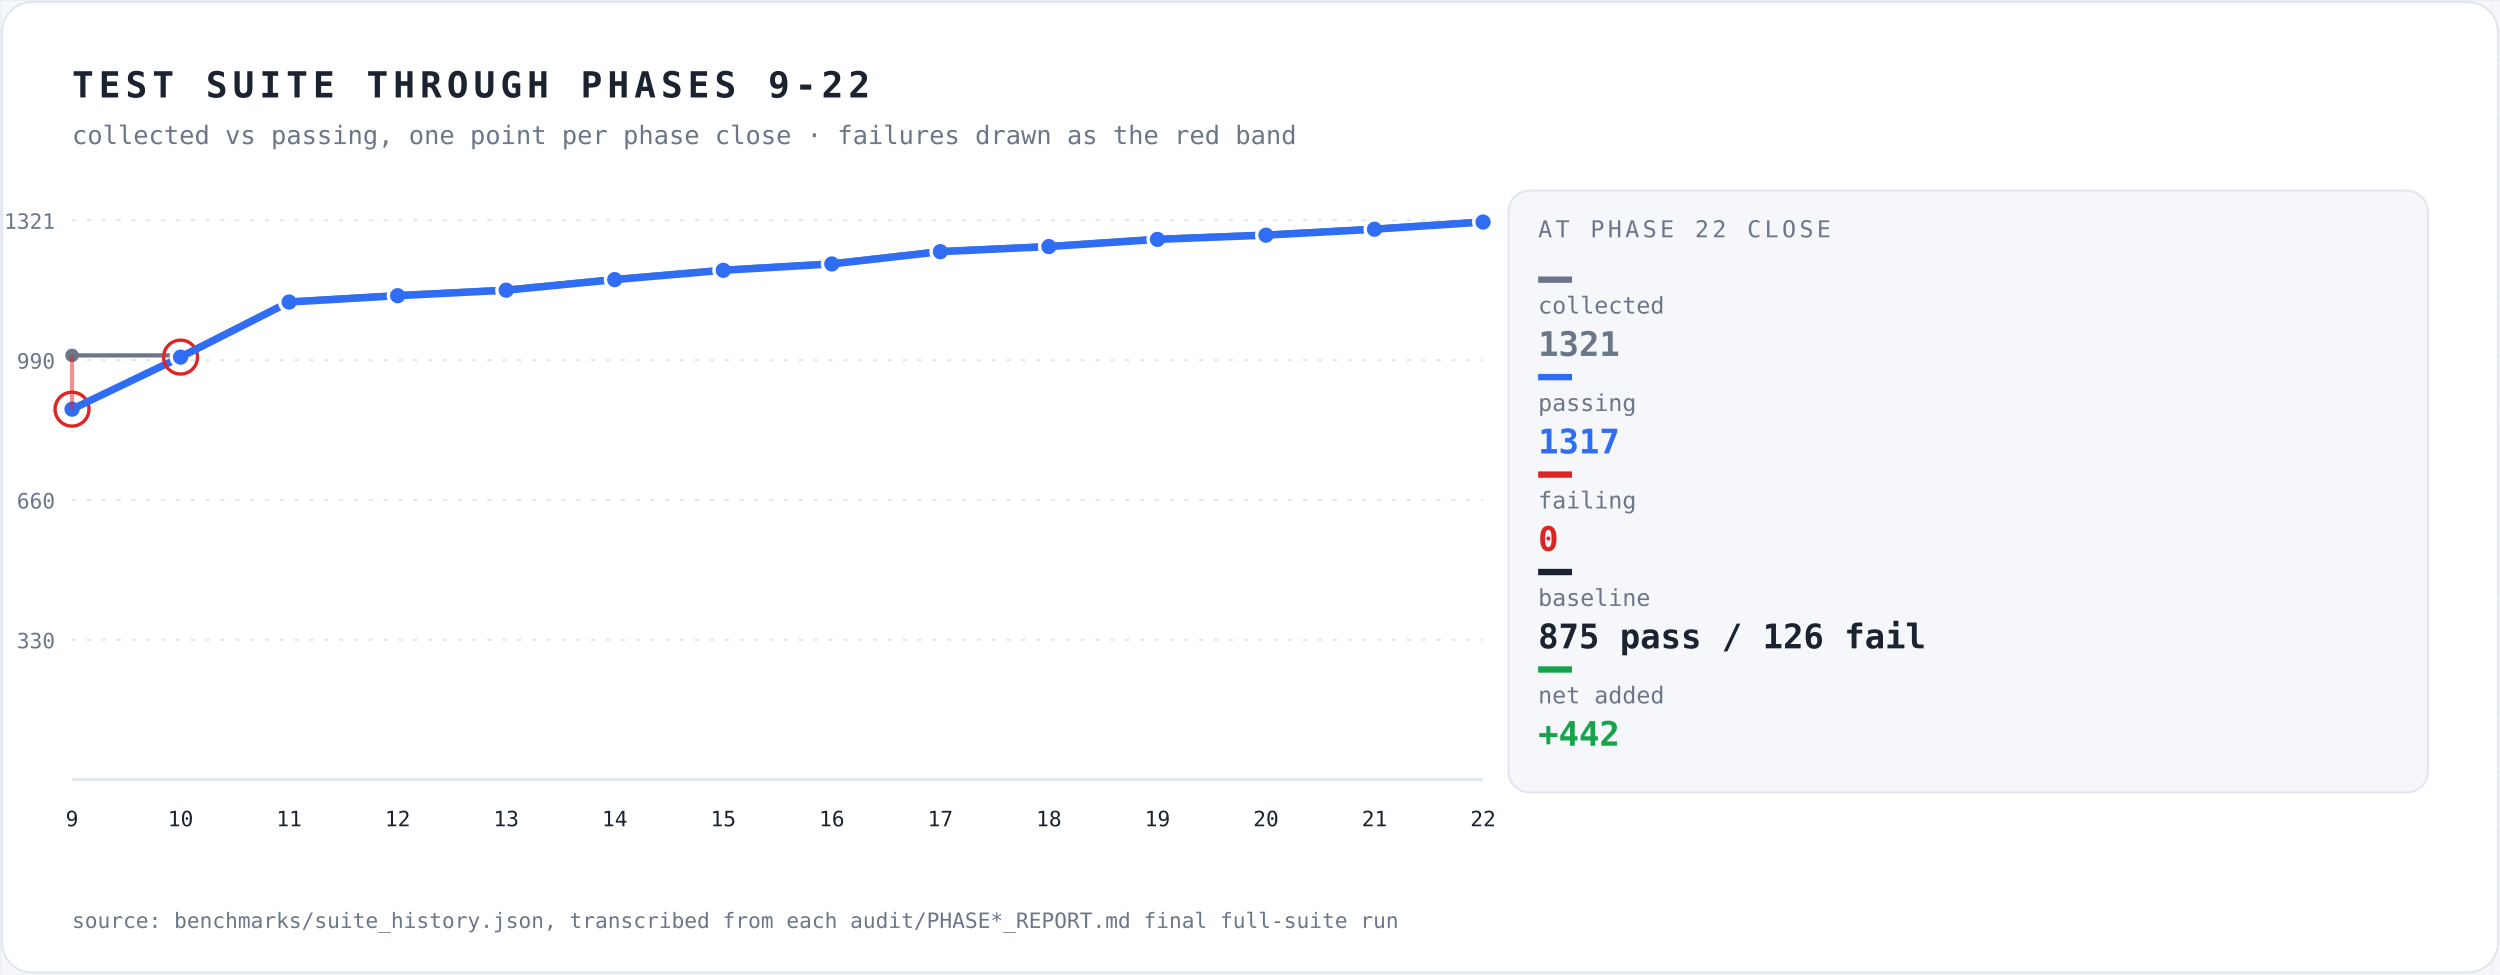
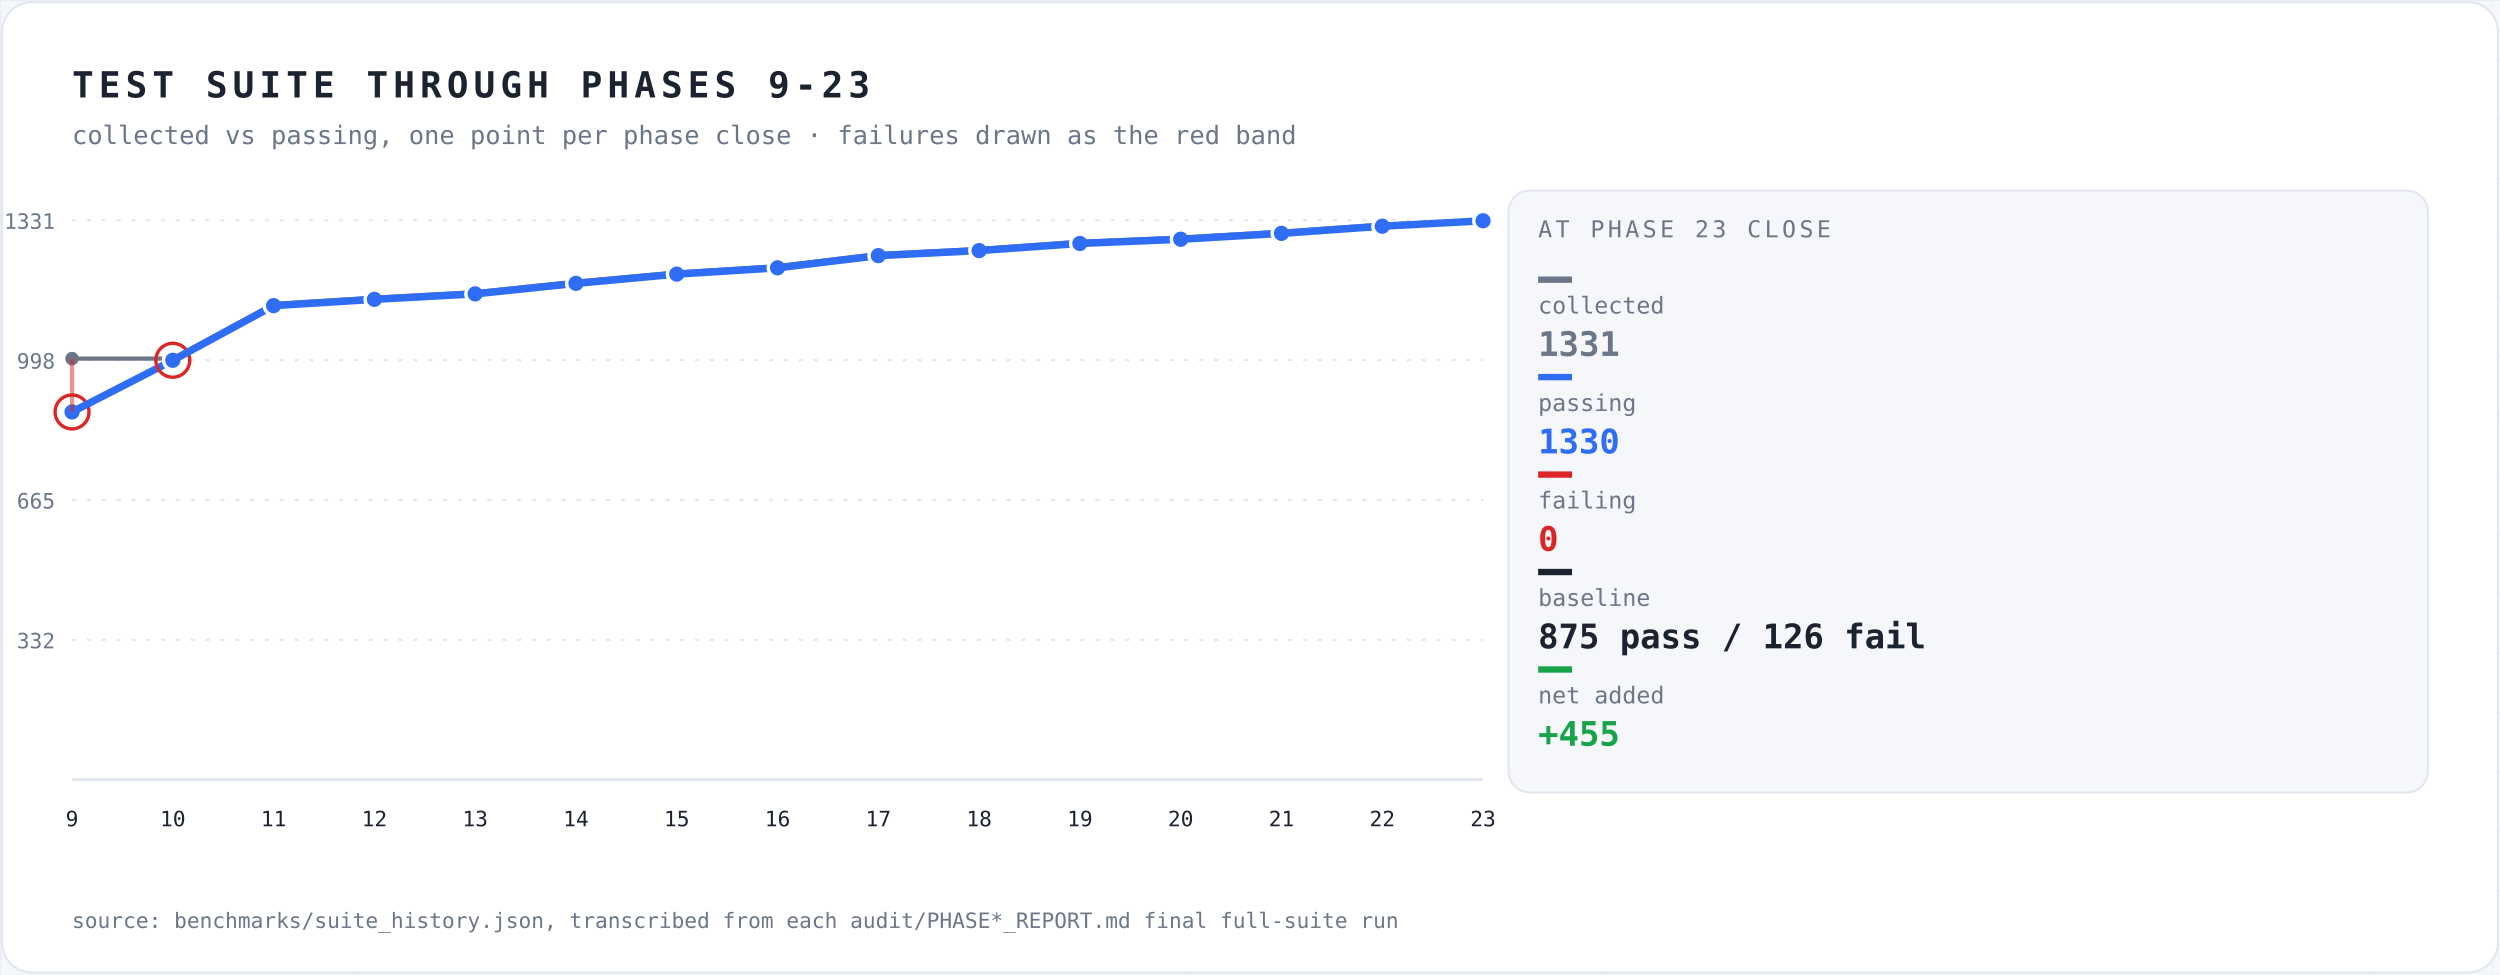
- <svg xmlns="http://www.w3.org/2000/svg" width="1180" height="460" viewBox="0 0 1180 460" role="img" aria-label="TEST SUITE THROUGH PHASES 9-22: collected vs passing, one point per phase close · failures drawn as the red band">
+ <svg xmlns="http://www.w3.org/2000/svg" width="1180" height="460" viewBox="0 0 1180 460" role="img" aria-label="TEST SUITE THROUGH PHASES 9-23: collected vs passing, one point per phase close · failures drawn as the red band">
  <defs>
    <pattern id="grid" width="28" height="28" patternUnits="userSpaceOnUse">
      <path d="M28 0H0v28" fill="none" stroke="#e2e7ef" stroke-width="1" />
    </pattern>
  </defs>
  <rect width="100%" height="100%" fill="#f5f7fa" />
  <rect width="100%" height="100%" fill="url(#grid)" opacity=".55" />
  <rect x="1" y="1" width="1178" height="458" rx="14" fill="#ffffff" stroke="#e2e7ef" />
-   <text x="34" y="46" font-family="ui-monospace, 'SF Mono', Menlo, Consolas, monospace" font-size="17" font-weight="700" letter-spacing="2.4" fill="#1b2230">TEST SUITE THROUGH PHASES 9-22</text>
+   <text x="34" y="46" font-family="ui-monospace, 'SF Mono', Menlo, Consolas, monospace" font-size="17" font-weight="700" letter-spacing="2.4" fill="#1b2230">TEST SUITE THROUGH PHASES 9-23</text>
  <text x="34" y="68" font-family="ui-monospace, 'SF Mono', Menlo, Consolas, monospace" font-size="12" fill="#6b7688">collected vs passing, one point per phase close · failures drawn as the red band</text>
  <line x1="34" y1="368" x2="700" y2="368" stroke="#e2e7ef" stroke-width="1.5" />
  <line x1="34" y1="302.0" x2="700" y2="302.0" stroke="#e2e7ef" stroke-dasharray="2 5" />
-   <text x="26" y="306.0" text-anchor="end" font-family="ui-monospace, 'SF Mono', Menlo, Consolas, monospace" font-size="10" fill="#6b7688">330</text>
+   <text x="26" y="306.0" text-anchor="end" font-family="ui-monospace, 'SF Mono', Menlo, Consolas, monospace" font-size="10" fill="#6b7688">332</text>
  <line x1="34" y1="236.0" x2="700" y2="236.0" stroke="#e2e7ef" stroke-dasharray="2 5" />
-   <text x="26" y="240.0" text-anchor="end" font-family="ui-monospace, 'SF Mono', Menlo, Consolas, monospace" font-size="10" fill="#6b7688">660</text>
+   <text x="26" y="240.0" text-anchor="end" font-family="ui-monospace, 'SF Mono', Menlo, Consolas, monospace" font-size="10" fill="#6b7688">665</text>
  <line x1="34" y1="170.0" x2="700" y2="170.0" stroke="#e2e7ef" stroke-dasharray="2 5" />
-   <text x="26" y="174.0" text-anchor="end" font-family="ui-monospace, 'SF Mono', Menlo, Consolas, monospace" font-size="10" fill="#6b7688">990</text>
+   <text x="26" y="174.0" text-anchor="end" font-family="ui-monospace, 'SF Mono', Menlo, Consolas, monospace" font-size="10" fill="#6b7688">998</text>
  <line x1="34" y1="104.0" x2="700" y2="104.0" stroke="#e2e7ef" stroke-dasharray="2 5" />
-   <text x="26" y="108.0" text-anchor="end" font-family="ui-monospace, 'SF Mono', Menlo, Consolas, monospace" font-size="10" fill="#6b7688">1321</text>
-   <circle cx="34.0" cy="167.752" r="3.2" fill="#6b7688" />
-   <circle cx="34.0" cy="193.132" r="4.4" fill="#2f6df6" stroke="#ffffff" stroke-width="1.6" />
-   <circle cx="34.0" cy="193.132" r="8" fill="none" stroke="#dc2626" stroke-width="1.6" />
+   <text x="26" y="108.0" text-anchor="end" font-family="ui-monospace, 'SF Mono', Menlo, Consolas, monospace" font-size="10" fill="#6b7688">1331</text>
+   <circle cx="34.0" cy="169.256" r="3.2" fill="#6b7688" />
+   <circle cx="34.0" cy="194.446" r="4.4" fill="#2f6df6" stroke="#ffffff" stroke-width="1.6" />
+   <circle cx="34.0" cy="194.446" r="8" fill="none" stroke="#dc2626" stroke-width="1.6" />
  <text x="34.0" y="390" text-anchor="middle" font-family="ui-monospace, 'SF Mono', Menlo, Consolas, monospace" font-size="10" fill="#1b2230">9</text>
-   <line x1="34" y1="167.752" x2="85.231" y2="167.752" stroke="#6b7688" stroke-width="2" />
-   <line x1="34" y1="193.132" x2="85.231" y2="168.551" stroke="#2f6df6" stroke-width="3.5" />
-   <line x1="34" y1="167.752" x2="34" y2="193.132" stroke="#dc2626" stroke-width="2" opacity=".5" />
-   <circle cx="85.231" cy="167.752" r="3.2" fill="#6b7688" />
-   <circle cx="85.231" cy="168.551" r="4.4" fill="#2f6df6" stroke="#ffffff" stroke-width="1.6" />
-   <circle cx="85.231" cy="168.551" r="8" fill="none" stroke="#dc2626" stroke-width="1.6" />
-   <text x="85.231" y="390" text-anchor="middle" font-family="ui-monospace, 'SF Mono', Menlo, Consolas, monospace" font-size="10" fill="#1b2230">10</text>
-   <line x1="85.231" y1="167.752" x2="136.462" y2="141.771" stroke="#6b7688" stroke-width="2" />
-   <line x1="85.231" y1="168.551" x2="136.462" y2="142.571" stroke="#2f6df6" stroke-width="3.5" />
-   <circle cx="136.462" cy="141.771" r="3.2" fill="#6b7688" />
-   <circle cx="136.462" cy="142.571" r="4.4" fill="#2f6df6" stroke="#ffffff" stroke-width="1.6" />
-   <text x="136.462" y="390" text-anchor="middle" font-family="ui-monospace, 'SF Mono', Menlo, Consolas, monospace" font-size="10" fill="#1b2230">11</text>
-   <line x1="136.462" y1="141.771" x2="187.692" y2="138.774" stroke="#6b7688" stroke-width="2" />
-   <line x1="136.462" y1="142.571" x2="187.692" y2="139.573" stroke="#2f6df6" stroke-width="3.5" />
-   <circle cx="187.692" cy="138.774" r="3.2" fill="#6b7688" />
-   <circle cx="187.692" cy="139.573" r="4.4" fill="#2f6df6" stroke="#ffffff" stroke-width="1.6" />
-   <text x="187.692" y="390" text-anchor="middle" font-family="ui-monospace, 'SF Mono', Menlo, Consolas, monospace" font-size="10" fill="#1b2230">12</text>
-   <line x1="187.692" y1="138.774" x2="238.923" y2="136.176" stroke="#6b7688" stroke-width="2" />
-   <line x1="187.692" y1="139.573" x2="238.923" y2="136.975" stroke="#2f6df6" stroke-width="3.5" />
-   <circle cx="238.923" cy="136.176" r="3.2" fill="#6b7688" />
-   <circle cx="238.923" cy="136.975" r="4.4" fill="#2f6df6" stroke="#ffffff" stroke-width="1.6" />
-   <text x="238.923" y="390" text-anchor="middle" font-family="ui-monospace, 'SF Mono', Menlo, Consolas, monospace" font-size="10" fill="#1b2230">13</text>
-   <line x1="238.923" y1="136.176" x2="290.154" y2="131.179" stroke="#6b7688" stroke-width="2" />
-   <line x1="238.923" y1="136.975" x2="290.154" y2="131.979" stroke="#2f6df6" stroke-width="3.5" />
-   <circle cx="290.154" cy="131.179" r="3.2" fill="#6b7688" />
-   <circle cx="290.154" cy="131.979" r="4.4" fill="#2f6df6" stroke="#ffffff" stroke-width="1.6" />
-   <text x="290.154" y="390" text-anchor="middle" font-family="ui-monospace, 'SF Mono', Menlo, Consolas, monospace" font-size="10" fill="#1b2230">14</text>
-   <line x1="290.154" y1="131.179" x2="341.385" y2="126.783" stroke="#6b7688" stroke-width="2" />
-   <line x1="290.154" y1="131.979" x2="341.385" y2="127.582" stroke="#2f6df6" stroke-width="3.5" />
-   <circle cx="341.385" cy="126.783" r="3.2" fill="#6b7688" />
-   <circle cx="341.385" cy="127.582" r="4.4" fill="#2f6df6" stroke="#ffffff" stroke-width="1.6" />
-   <text x="341.385" y="390" text-anchor="middle" font-family="ui-monospace, 'SF Mono', Menlo, Consolas, monospace" font-size="10" fill="#1b2230">15</text>
-   <line x1="341.385" y1="126.783" x2="392.615" y2="123.785" stroke="#6b7688" stroke-width="2" />
-   <line x1="341.385" y1="127.582" x2="392.615" y2="124.584" stroke="#2f6df6" stroke-width="3.5" />
-   <circle cx="392.615" cy="123.785" r="3.2" fill="#6b7688" />
-   <circle cx="392.615" cy="124.584" r="4.4" fill="#2f6df6" stroke="#ffffff" stroke-width="1.6" />
-   <text x="392.615" y="390" text-anchor="middle" font-family="ui-monospace, 'SF Mono', Menlo, Consolas, monospace" font-size="10" fill="#1b2230">16</text>
-   <line x1="392.615" y1="123.785" x2="443.846" y2="117.989" stroke="#6b7688" stroke-width="2" />
-   <line x1="392.615" y1="124.584" x2="443.846" y2="118.789" stroke="#2f6df6" stroke-width="3.5" />
-   <circle cx="443.846" cy="117.989" r="3.2" fill="#6b7688" />
-   <circle cx="443.846" cy="118.789" r="4.4" fill="#2f6df6" stroke="#ffffff" stroke-width="1.6" />
-   <text x="443.846" y="390" text-anchor="middle" font-family="ui-monospace, 'SF Mono', Menlo, Consolas, monospace" font-size="10" fill="#1b2230">17</text>
-   <line x1="443.846" y1="117.989" x2="495.077" y2="115.591" stroke="#6b7688" stroke-width="2" />
-   <line x1="443.846" y1="118.789" x2="495.077" y2="116.391" stroke="#2f6df6" stroke-width="3.5" />
-   <circle cx="495.077" cy="115.591" r="3.2" fill="#6b7688" />
-   <circle cx="495.077" cy="116.391" r="4.4" fill="#2f6df6" stroke="#ffffff" stroke-width="1.6" />
-   <text x="495.077" y="390" text-anchor="middle" font-family="ui-monospace, 'SF Mono', Menlo, Consolas, monospace" font-size="10" fill="#1b2230">18</text>
-   <line x1="495.077" y1="115.591" x2="546.308" y2="112.194" stroke="#6b7688" stroke-width="2" />
-   <line x1="495.077" y1="116.391" x2="546.308" y2="112.993" stroke="#2f6df6" stroke-width="3.5" />
-   <circle cx="546.308" cy="112.194" r="3.2" fill="#6b7688" />
-   <circle cx="546.308" cy="112.993" r="4.4" fill="#2f6df6" stroke="#ffffff" stroke-width="1.6" />
-   <text x="546.308" y="390" text-anchor="middle" font-family="ui-monospace, 'SF Mono', Menlo, Consolas, monospace" font-size="10" fill="#1b2230">19</text>
-   <line x1="546.308" y1="112.194" x2="597.538" y2="110.195" stroke="#6b7688" stroke-width="2" />
-   <line x1="546.308" y1="112.993" x2="597.538" y2="110.995" stroke="#2f6df6" stroke-width="3.5" />
-   <circle cx="597.538" cy="110.195" r="3.2" fill="#6b7688" />
-   <circle cx="597.538" cy="110.995" r="4.4" fill="#2f6df6" stroke="#ffffff" stroke-width="1.6" />
-   <text x="597.538" y="390" text-anchor="middle" font-family="ui-monospace, 'SF Mono', Menlo, Consolas, monospace" font-size="10" fill="#1b2230">20</text>
-   <line x1="597.538" y1="110.195" x2="648.769" y2="107.397" stroke="#6b7688" stroke-width="2" />
-   <line x1="597.538" y1="110.995" x2="648.769" y2="108.197" stroke="#2f6df6" stroke-width="3.5" />
-   <circle cx="648.769" cy="107.397" r="3.2" fill="#6b7688" />
-   <circle cx="648.769" cy="108.197" r="4.4" fill="#2f6df6" stroke="#ffffff" stroke-width="1.6" />
-   <text x="648.769" y="390" text-anchor="middle" font-family="ui-monospace, 'SF Mono', Menlo, Consolas, monospace" font-size="10" fill="#1b2230">21</text>
-   <line x1="648.769" y1="107.397" x2="700.0" y2="104.0" stroke="#6b7688" stroke-width="2" />
-   <line x1="648.769" y1="108.197" x2="700.0" y2="104.799" stroke="#2f6df6" stroke-width="3.5" />
+   <line x1="34.0" y1="169.256" x2="81.571" y2="169.256" stroke="#6b7688" stroke-width="2" />
+   <line x1="34.0" y1="194.446" x2="81.571" y2="170.05" stroke="#2f6df6" stroke-width="3.5" />
+   <line x1="34.0" y1="169.256" x2="34.0" y2="194.446" stroke="#dc2626" stroke-width="2" opacity=".5" />
+   <circle cx="81.571" cy="169.256" r="3.2" fill="#6b7688" />
+   <circle cx="81.571" cy="170.05" r="4.4" fill="#2f6df6" stroke="#ffffff" stroke-width="1.6" />
+   <circle cx="81.571" cy="170.05" r="8" fill="none" stroke="#dc2626" stroke-width="1.6" />
+   <text x="81.571" y="390" text-anchor="middle" font-family="ui-monospace, 'SF Mono', Menlo, Consolas, monospace" font-size="10" fill="#1b2230">10</text>
+   <line x1="81.571" y1="169.256" x2="129.143" y2="143.471" stroke="#6b7688" stroke-width="2" />
+   <line x1="81.571" y1="170.05" x2="129.143" y2="144.264" stroke="#2f6df6" stroke-width="3.5" />
+   <circle cx="129.143" cy="143.471" r="3.2" fill="#6b7688" />
+   <circle cx="129.143" cy="144.264" r="4.4" fill="#2f6df6" stroke="#ffffff" stroke-width="1.6" />
+   <text x="129.143" y="390" text-anchor="middle" font-family="ui-monospace, 'SF Mono', Menlo, Consolas, monospace" font-size="10" fill="#1b2230">11</text>
+   <line x1="129.143" y1="143.471" x2="176.714" y2="140.496" stroke="#6b7688" stroke-width="2" />
+   <line x1="129.143" y1="144.264" x2="176.714" y2="141.289" stroke="#2f6df6" stroke-width="3.5" />
+   <circle cx="176.714" cy="140.496" r="3.2" fill="#6b7688" />
+   <circle cx="176.714" cy="141.289" r="4.4" fill="#2f6df6" stroke="#ffffff" stroke-width="1.6" />
+   <text x="176.714" y="390" text-anchor="middle" font-family="ui-monospace, 'SF Mono', Menlo, Consolas, monospace" font-size="10" fill="#1b2230">12</text>
+   <line x1="176.714" y1="140.496" x2="224.286" y2="137.917" stroke="#6b7688" stroke-width="2" />
+   <line x1="176.714" y1="141.289" x2="224.286" y2="138.711" stroke="#2f6df6" stroke-width="3.5" />
+   <circle cx="224.286" cy="137.917" r="3.2" fill="#6b7688" />
+   <circle cx="224.286" cy="138.711" r="4.4" fill="#2f6df6" stroke="#ffffff" stroke-width="1.6" />
+   <text x="224.286" y="390" text-anchor="middle" font-family="ui-monospace, 'SF Mono', Menlo, Consolas, monospace" font-size="10" fill="#1b2230">13</text>
+   <line x1="224.286" y1="137.917" x2="271.857" y2="132.959" stroke="#6b7688" stroke-width="2" />
+   <line x1="224.286" y1="138.711" x2="271.857" y2="133.752" stroke="#2f6df6" stroke-width="3.5" />
+   <circle cx="271.857" cy="132.959" r="3.2" fill="#6b7688" />
+   <circle cx="271.857" cy="133.752" r="4.4" fill="#2f6df6" stroke="#ffffff" stroke-width="1.6" />
+   <text x="271.857" y="390" text-anchor="middle" font-family="ui-monospace, 'SF Mono', Menlo, Consolas, monospace" font-size="10" fill="#1b2230">14</text>
+   <line x1="271.857" y1="132.959" x2="319.429" y2="128.595" stroke="#6b7688" stroke-width="2" />
+   <line x1="271.857" y1="133.752" x2="319.429" y2="129.388" stroke="#2f6df6" stroke-width="3.5" />
+   <circle cx="319.429" cy="128.595" r="3.2" fill="#6b7688" />
+   <circle cx="319.429" cy="129.388" r="4.4" fill="#2f6df6" stroke="#ffffff" stroke-width="1.6" />
+   <text x="319.429" y="390" text-anchor="middle" font-family="ui-monospace, 'SF Mono', Menlo, Consolas, monospace" font-size="10" fill="#1b2230">15</text>
+   <line x1="319.429" y1="128.595" x2="367.0" y2="125.62" stroke="#6b7688" stroke-width="2" />
+   <line x1="319.429" y1="129.388" x2="367.0" y2="126.413" stroke="#2f6df6" stroke-width="3.5" />
+   <circle cx="367.0" cy="125.62" r="3.2" fill="#6b7688" />
+   <circle cx="367.0" cy="126.413" r="4.4" fill="#2f6df6" stroke="#ffffff" stroke-width="1.6" />
+   <text x="367.0" y="390" text-anchor="middle" font-family="ui-monospace, 'SF Mono', Menlo, Consolas, monospace" font-size="10" fill="#1b2230">16</text>
+   <line x1="367.0" y1="125.62" x2="414.571" y2="119.868" stroke="#6b7688" stroke-width="2" />
+   <line x1="367.0" y1="126.413" x2="414.571" y2="120.661" stroke="#2f6df6" stroke-width="3.5" />
+   <circle cx="414.571" cy="119.868" r="3.2" fill="#6b7688" />
+   <circle cx="414.571" cy="120.661" r="4.4" fill="#2f6df6" stroke="#ffffff" stroke-width="1.6" />
+   <text x="414.571" y="390" text-anchor="middle" font-family="ui-monospace, 'SF Mono', Menlo, Consolas, monospace" font-size="10" fill="#1b2230">17</text>
+   <line x1="414.571" y1="119.868" x2="462.143" y2="117.488" stroke="#6b7688" stroke-width="2" />
+   <line x1="414.571" y1="120.661" x2="462.143" y2="118.281" stroke="#2f6df6" stroke-width="3.5" />
+   <circle cx="462.143" cy="117.488" r="3.2" fill="#6b7688" />
+   <circle cx="462.143" cy="118.281" r="4.4" fill="#2f6df6" stroke="#ffffff" stroke-width="1.6" />
+   <text x="462.143" y="390" text-anchor="middle" font-family="ui-monospace, 'SF Mono', Menlo, Consolas, monospace" font-size="10" fill="#1b2230">18</text>
+   <line x1="462.143" y1="117.488" x2="509.714" y2="114.116" stroke="#6b7688" stroke-width="2" />
+   <line x1="462.143" y1="118.281" x2="509.714" y2="114.909" stroke="#2f6df6" stroke-width="3.5" />
+   <circle cx="509.714" cy="114.116" r="3.2" fill="#6b7688" />
+   <circle cx="509.714" cy="114.909" r="4.4" fill="#2f6df6" stroke="#ffffff" stroke-width="1.6" />
+   <text x="509.714" y="390" text-anchor="middle" font-family="ui-monospace, 'SF Mono', Menlo, Consolas, monospace" font-size="10" fill="#1b2230">19</text>
+   <line x1="509.714" y1="114.116" x2="557.286" y2="112.132" stroke="#6b7688" stroke-width="2" />
+   <line x1="509.714" y1="114.909" x2="557.286" y2="112.926" stroke="#2f6df6" stroke-width="3.5" />
+   <circle cx="557.286" cy="112.132" r="3.2" fill="#6b7688" />
+   <circle cx="557.286" cy="112.926" r="4.4" fill="#2f6df6" stroke="#ffffff" stroke-width="1.6" />
+   <text x="557.286" y="390" text-anchor="middle" font-family="ui-monospace, 'SF Mono', Menlo, Consolas, monospace" font-size="10" fill="#1b2230">20</text>
+   <line x1="557.286" y1="112.132" x2="604.857" y2="109.355" stroke="#6b7688" stroke-width="2" />
+   <line x1="557.286" y1="112.926" x2="604.857" y2="110.149" stroke="#2f6df6" stroke-width="3.5" />
+   <circle cx="604.857" cy="109.355" r="3.2" fill="#6b7688" />
+   <circle cx="604.857" cy="110.149" r="4.4" fill="#2f6df6" stroke="#ffffff" stroke-width="1.6" />
+   <text x="604.857" y="390" text-anchor="middle" font-family="ui-monospace, 'SF Mono', Menlo, Consolas, monospace" font-size="10" fill="#1b2230">21</text>
+   <line x1="604.857" y1="109.355" x2="652.429" y2="105.983" stroke="#6b7688" stroke-width="2" />
+   <line x1="604.857" y1="110.149" x2="652.429" y2="106.777" stroke="#2f6df6" stroke-width="3.5" />
+   <circle cx="652.429" cy="105.983" r="3.2" fill="#6b7688" />
+   <circle cx="652.429" cy="106.777" r="4.4" fill="#2f6df6" stroke="#ffffff" stroke-width="1.6" />
+   <text x="652.429" y="390" text-anchor="middle" font-family="ui-monospace, 'SF Mono', Menlo, Consolas, monospace" font-size="10" fill="#1b2230">22</text>
+   <line x1="652.429" y1="105.983" x2="700.0" y2="104.0" stroke="#6b7688" stroke-width="2" />
+   <line x1="652.429" y1="106.777" x2="700.0" y2="104.198" stroke="#2f6df6" stroke-width="3.5" />
  <circle cx="700.0" cy="104.0" r="3.2" fill="#6b7688" />
-   <circle cx="700.0" cy="104.799" r="4.4" fill="#2f6df6" stroke="#ffffff" stroke-width="1.6" />
-   <text x="700.0" y="390" text-anchor="middle" font-family="ui-monospace, 'SF Mono', Menlo, Consolas, monospace" font-size="10" fill="#1b2230">22</text>
+   <circle cx="700.0" cy="104.198" r="4.4" fill="#2f6df6" stroke="#ffffff" stroke-width="1.6" />
+   <text x="700.0" y="390" text-anchor="middle" font-family="ui-monospace, 'SF Mono', Menlo, Consolas, monospace" font-size="10" fill="#1b2230">23</text>
  <rect x="712" y="90" width="434" height="284" rx="10" fill="#f5f7fa" stroke="#e2e7ef" />
-   <text x="726" y="112" font-family="ui-monospace, 'SF Mono', Menlo, Consolas, monospace" font-size="11" letter-spacing="1.6" fill="#6b7688">AT PHASE 22 CLOSE</text>
+   <text x="726" y="112" font-family="ui-monospace, 'SF Mono', Menlo, Consolas, monospace" font-size="11" letter-spacing="1.6" fill="#6b7688">AT PHASE 23 CLOSE</text>
  <line x1="726" y1="132" x2="742" y2="132" stroke="#6b7688" stroke-width="3" />
  <text x="726" y="148" font-family="ui-monospace, 'SF Mono', Menlo, Consolas, monospace" font-size="11" fill="#6b7688">collected</text>
-   <text x="726" y="168" font-family="ui-monospace, 'SF Mono', Menlo, Consolas, monospace" font-size="16" font-weight="700" fill="#6b7688">1321</text>
+   <text x="726" y="168" font-family="ui-monospace, 'SF Mono', Menlo, Consolas, monospace" font-size="16" font-weight="700" fill="#6b7688">1331</text>
  <line x1="726" y1="178" x2="742" y2="178" stroke="#2f6df6" stroke-width="3" />
  <text x="726" y="194" font-family="ui-monospace, 'SF Mono', Menlo, Consolas, monospace" font-size="11" fill="#6b7688">passing</text>
-   <text x="726" y="214" font-family="ui-monospace, 'SF Mono', Menlo, Consolas, monospace" font-size="16" font-weight="700" fill="#2f6df6">1317</text>
+   <text x="726" y="214" font-family="ui-monospace, 'SF Mono', Menlo, Consolas, monospace" font-size="16" font-weight="700" fill="#2f6df6">1330</text>
  <line x1="726" y1="224" x2="742" y2="224" stroke="#dc2626" stroke-width="3" />
  <text x="726" y="240" font-family="ui-monospace, 'SF Mono', Menlo, Consolas, monospace" font-size="11" fill="#6b7688">failing</text>
  <text x="726" y="260" font-family="ui-monospace, 'SF Mono', Menlo, Consolas, monospace" font-size="16" font-weight="700" fill="#dc2626">0</text>
  <line x1="726" y1="270" x2="742" y2="270" stroke="#1b2230" stroke-width="3" />
  <text x="726" y="286" font-family="ui-monospace, 'SF Mono', Menlo, Consolas, monospace" font-size="11" fill="#6b7688">baseline</text>
  <text x="726" y="306" font-family="ui-monospace, 'SF Mono', Menlo, Consolas, monospace" font-size="16" font-weight="700" fill="#1b2230">875 pass / 126 fail</text>
  <line x1="726" y1="316" x2="742" y2="316" stroke="#16a34a" stroke-width="3" />
  <text x="726" y="332" font-family="ui-monospace, 'SF Mono', Menlo, Consolas, monospace" font-size="11" fill="#6b7688">net added</text>
-   <text x="726" y="352" font-family="ui-monospace, 'SF Mono', Menlo, Consolas, monospace" font-size="16" font-weight="700" fill="#16a34a">+442</text>
+   <text x="726" y="352" font-family="ui-monospace, 'SF Mono', Menlo, Consolas, monospace" font-size="16" font-weight="700" fill="#16a34a">+455</text>
  <text x="34" y="438" font-family="ui-monospace, 'SF Mono', Menlo, Consolas, monospace" font-size="10" fill="#6b7688">source: benchmarks/suite_history.json, transcribed from each audit/PHASE*_REPORT.md final full-suite run</text>
</svg>
